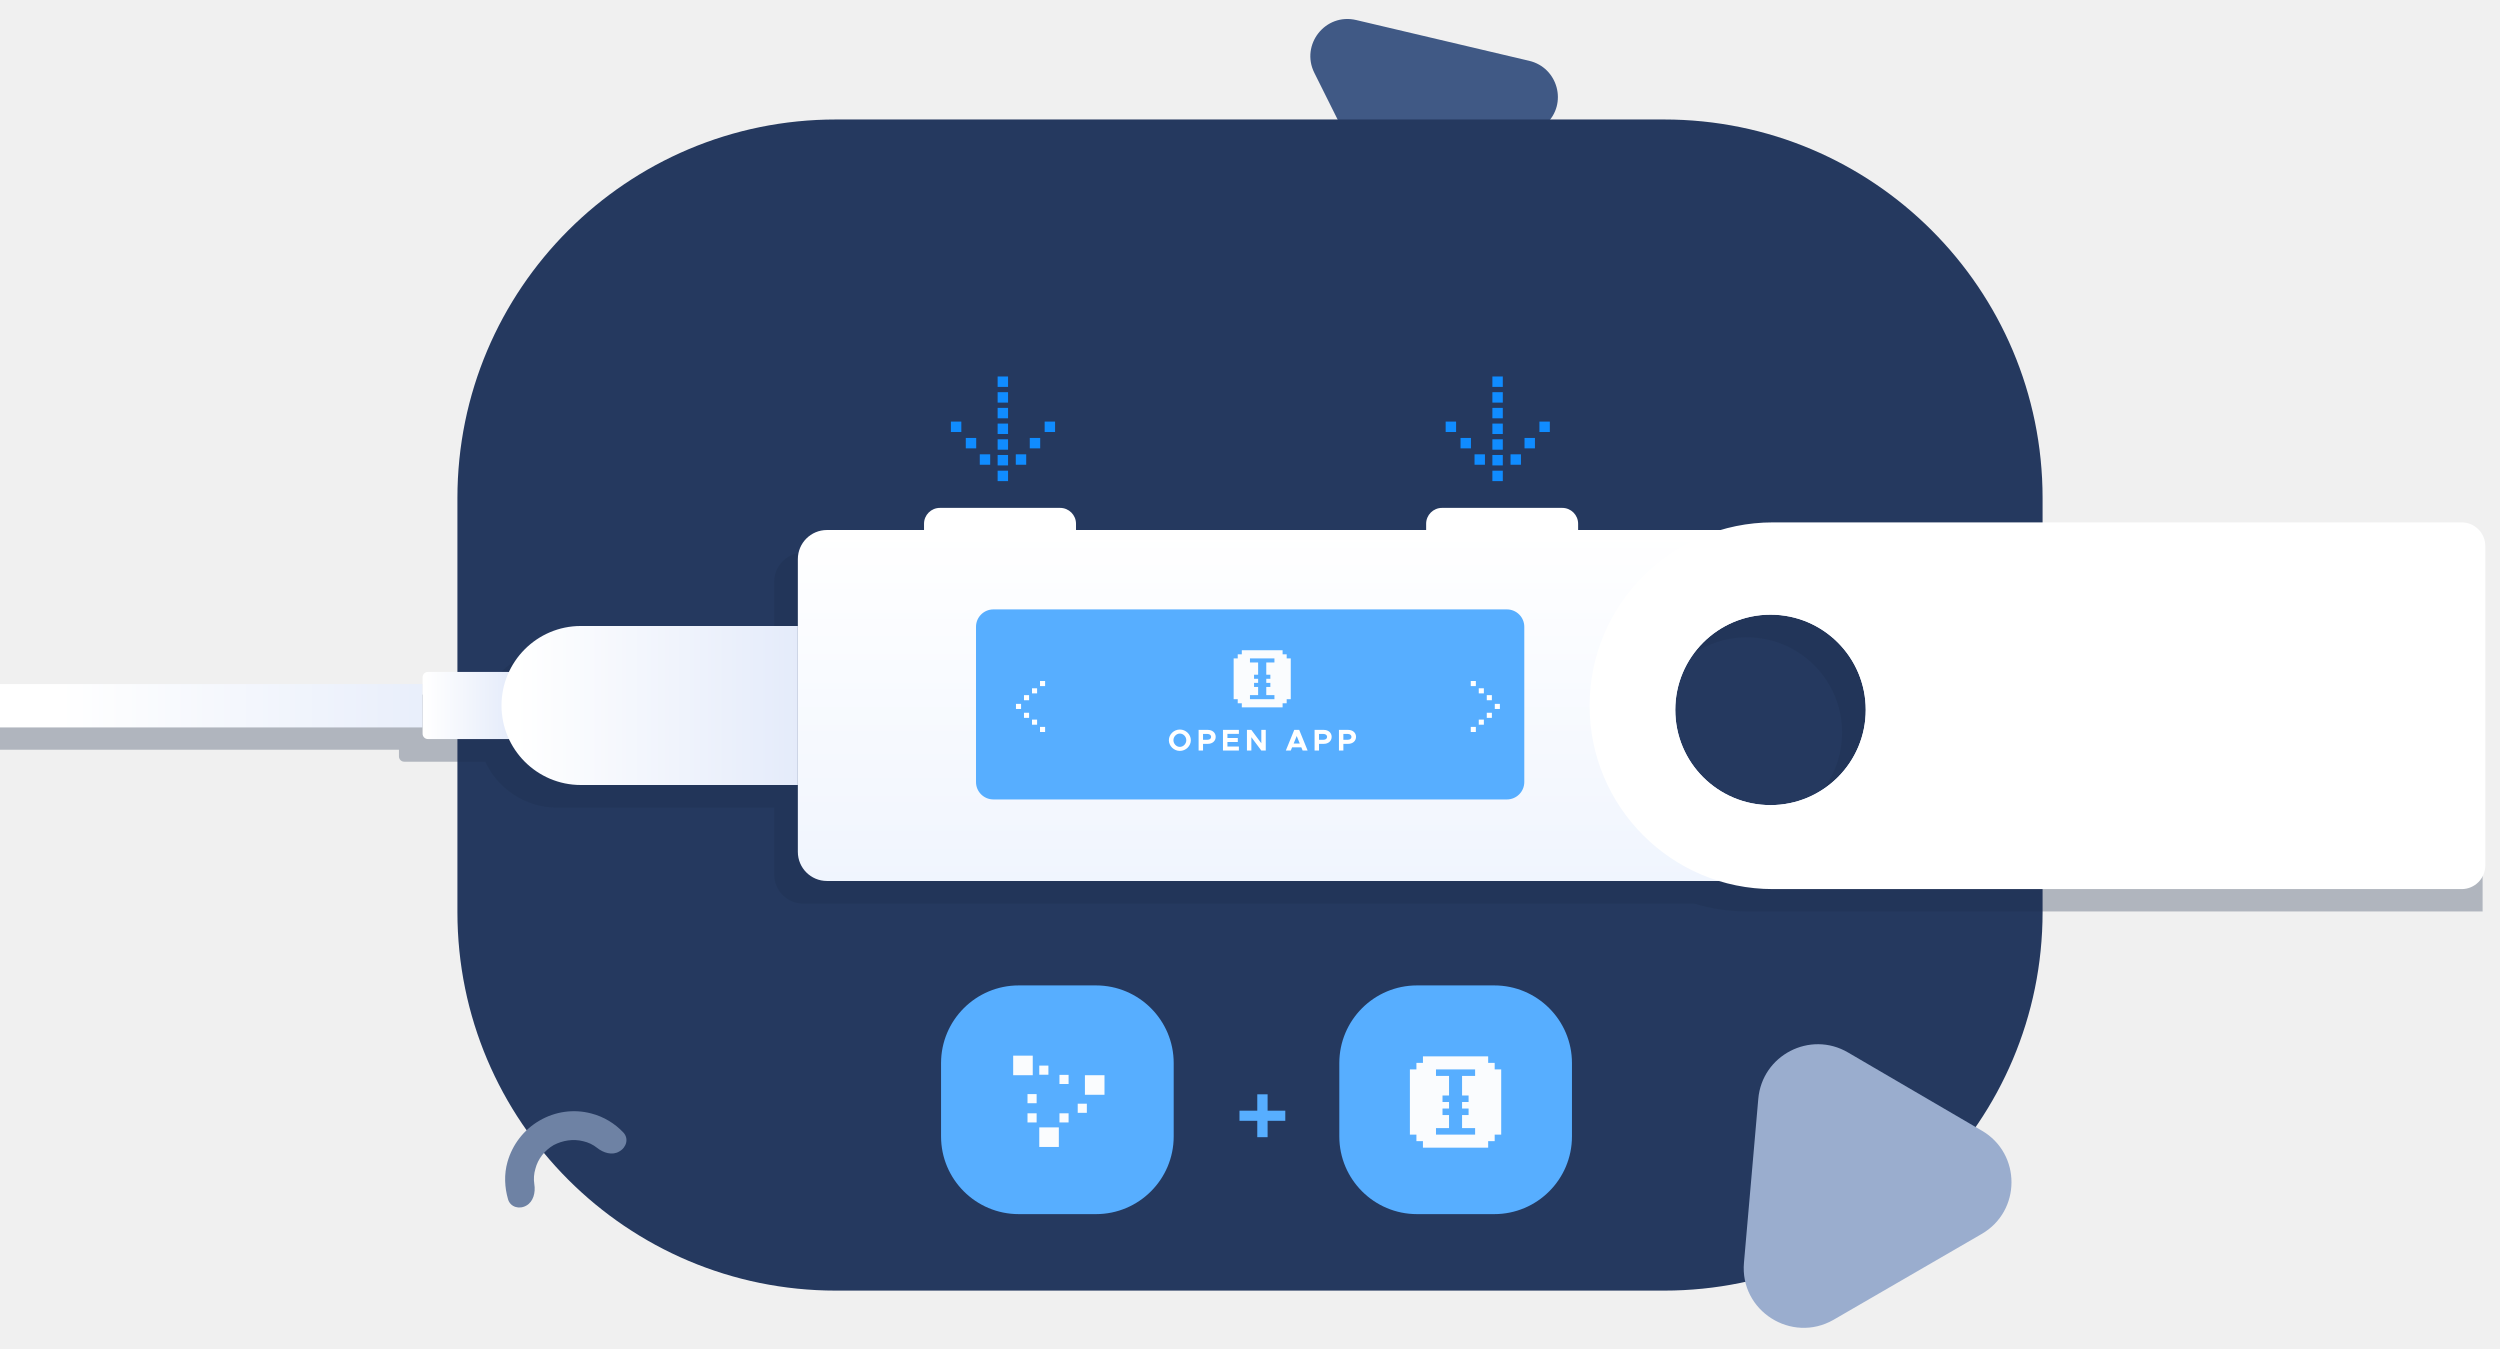
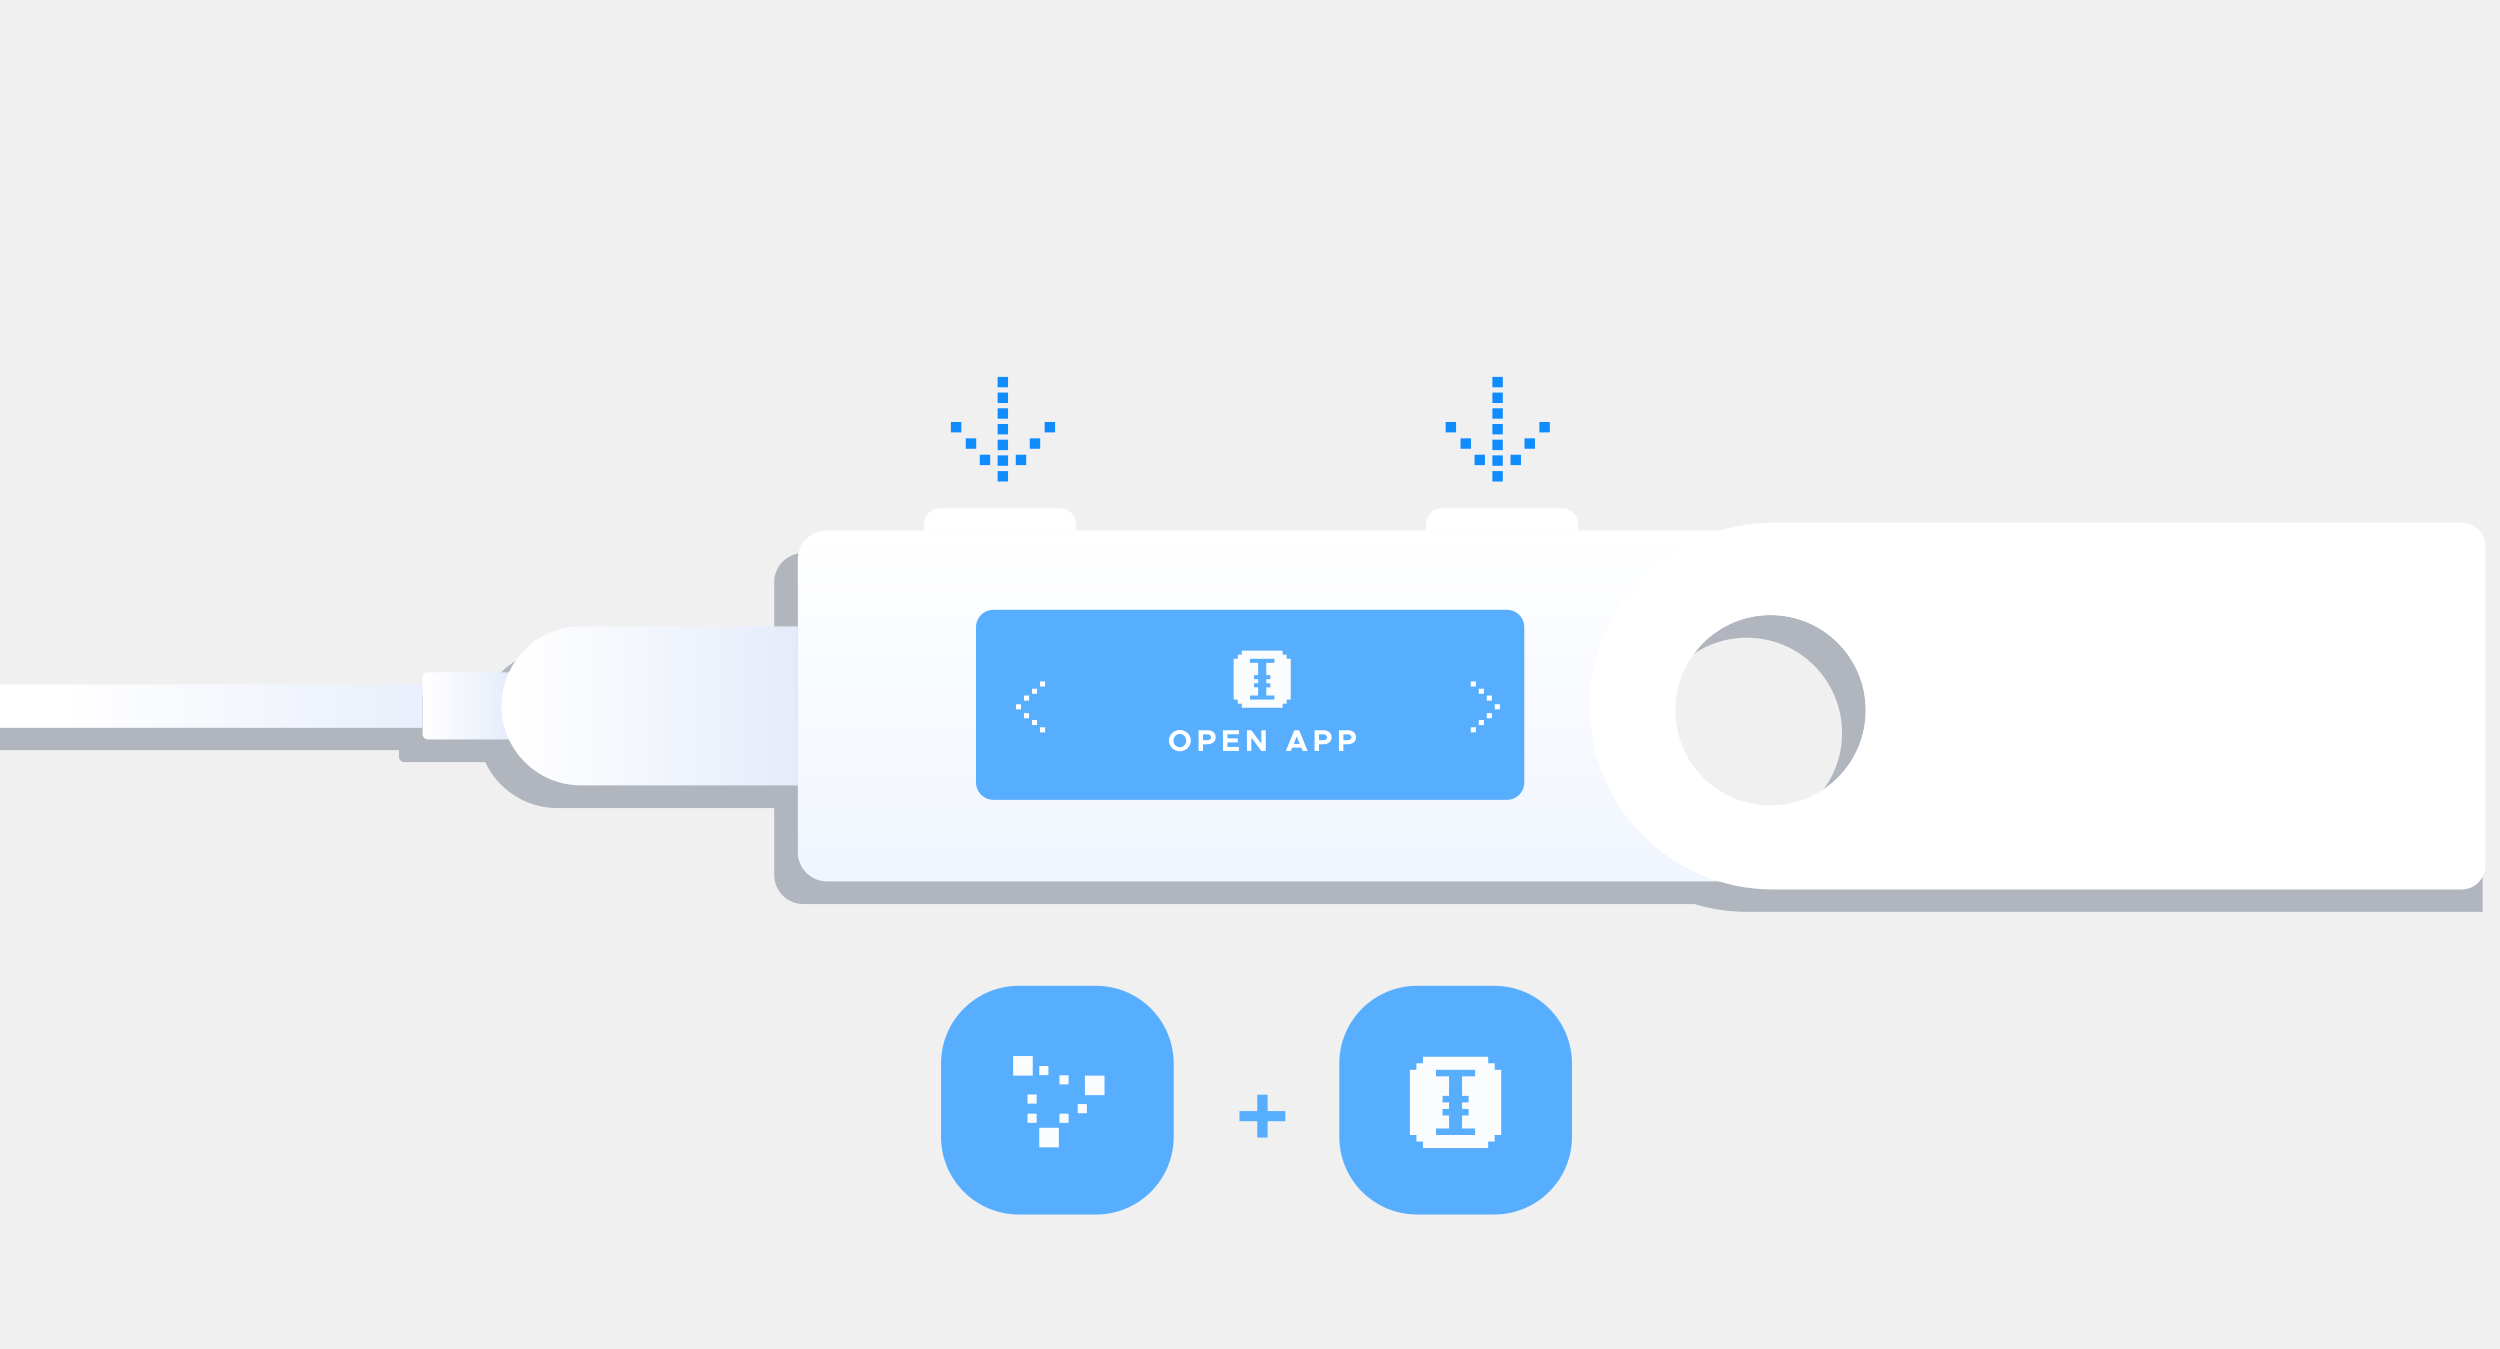
<svg xmlns="http://www.w3.org/2000/svg" width="634" height="342" viewBox="0 0 634 342" fill="none">
  <g clip-path="url(#clip0)">
-     <path d="M387.79 15.42C395.114 17.138 397.611 26.331 392.072 31.461L365.536 56.066C360.915 60.325 353.52 59.022 350.719 53.37L333.309 18.455C329.771 11.351 336.077 3.23 343.935 5.082L387.79 15.42Z" fill="#405985" />
-     <rect x="116" y="30.3" width="402" height="297" rx="96" fill="#25395F" />
-     <path d="M133.514 305.718C131.746 306.777 129.452 306.147 128.852 304.183C127.959 301.127 127.8 297.8 128.708 294.627C129.957 290.265 132.83 286.492 136.826 284.177C140.822 281.862 145.481 281.2 149.896 282.362C153.121 283.183 155.932 284.92 158.082 287.201C159.515 288.721 158.884 291.014 157.03 292.023C155.262 293.083 153.018 292.365 151.434 291.105C150.407 290.281 149.23 289.718 147.903 289.414C145.385 288.77 142.714 289.192 140.399 290.398C138.121 291.74 136.422 293.88 135.778 296.396C135.387 297.673 135.307 299.012 135.5 300.279C135.863 302.452 135.232 304.745 133.514 305.718Z" fill="#6E82A4" />
-     <path d="M502.51 312.957C512.634 307.139 512.634 292.551 502.594 286.733L468.677 266.917C459.059 261.267 446.825 267.592 445.897 278.722L442.269 320.209C441.172 332.436 454.334 340.784 464.965 334.713L502.51 312.957Z" fill="#9AADCE" />
-     <path opacity="0.3" fill-rule="evenodd" clip-rule="evenodd" d="M629.592 138.174L443.139 138.174C438.45 138.174 433.924 138.868 429.656 140.159H394.213V138.572C394.213 136.35 392.411 134.549 390.189 134.549H359.694C357.472 134.549 355.67 136.35 355.67 138.572V140.159H266.876V138.572C266.876 136.35 265.074 134.549 262.852 134.549H232.357C230.135 134.549 228.333 136.35 228.333 138.572V140.159H203.711C199.637 140.159 196.334 143.462 196.334 147.536V164.499H141.298C133.224 164.499 126.261 169.28 123.058 176.156C123.025 176.154 122.992 176.153 122.958 176.153H102.513C101.772 176.153 101.172 176.753 101.172 177.494L101.172 179.192H-4.35V190.131H101.172L101.172 191.83C101.172 192.571 101.772 193.171 102.513 193.171H122.958C122.975 193.171 122.992 193.171 123.008 193.17C123.025 193.17 123.042 193.169 123.058 193.168C126.261 200.044 133.224 204.824 141.298 204.824H196.334V221.788C196.334 225.862 199.637 229.164 203.711 229.164H429.659C433.925 230.455 438.451 231.149 443.139 231.149L629.592 231.149V138.174ZM463.026 199.279C465.63 195.425 467.151 190.779 467.151 185.777C467.151 184.11 466.982 182.482 466.66 180.91C465.862 177.008 464.123 173.449 461.69 170.481C457.261 165.076 450.534 161.627 443.001 161.627C436.332 161.627 430.294 164.33 425.924 168.7C421.554 173.07 418.851 179.107 418.851 185.776C418.851 191.286 420.695 196.364 423.801 200.428C428.214 206.202 435.172 209.926 443.001 209.926C451.336 209.926 458.686 205.703 463.026 199.279Z" fill="#1B2D4B" />
-     <path d="M130.3 171.745C130.3 171.005 129.699 170.404 128.959 170.404H108.513C107.772 170.404 107.172 171.005 107.172 171.745V186.082C107.172 186.822 107.772 187.423 108.513 187.423H128.959C129.699 187.423 130.3 186.822 130.3 186.082V171.745Z" fill="url(#paint0_linear)" />
-     <path d="M202.334 158.751H147.298C136.188 158.751 127.181 167.803 127.181 178.913C127.181 190.024 136.188 199.076 147.298 199.076H202.334V158.751Z" fill="url(#paint1_linear)" />
-     <path d="M-4.35 173.477H107.126V184.477H-4.35V173.477Z" fill="url(#paint2_linear)" />
-     <path d="M361.67 134.411H400.212V132.824C400.212 130.602 398.411 128.801 396.189 128.801H365.693C363.471 128.801 361.67 130.602 361.67 132.824V134.411Z" fill="white" />
-     <path d="M234.333 134.411H272.875V132.824C272.875 130.602 271.074 128.801 268.852 128.801H238.356C236.134 128.801 234.333 130.602 234.333 132.824V134.411Z" fill="white" />
-     <path fill-rule="evenodd" clip-rule="evenodd" d="M209.71 134.411C205.637 134.411 202.334 137.714 202.334 141.788V216.039C202.334 220.113 205.637 223.416 209.71 223.416H488.217C492.291 223.416 495.593 220.113 495.593 216.039V141.788C495.593 137.714 492.291 134.411 488.217 134.411H209.71ZM449.001 204.178C462.339 204.178 473.151 193.366 473.151 180.028C473.151 166.69 462.339 155.878 449.001 155.878C435.663 155.878 424.851 166.69 424.851 180.028C424.851 193.366 435.663 204.178 449.001 204.178Z" fill="url(#paint3_linear)" />
-     <path fill-rule="evenodd" clip-rule="evenodd" d="M449.625 132.476C423.944 132.476 403.125 153.294 403.125 178.976C403.125 204.657 423.944 225.475 449.625 225.475H624.274C627.587 225.475 630.274 222.789 630.274 219.475V138.476C630.274 135.162 627.587 132.476 624.274 132.476H449.625ZM449.001 204.177C462.339 204.177 473.151 193.365 473.151 180.027C473.151 166.689 462.339 155.877 449.001 155.877C435.663 155.877 424.851 166.689 424.851 180.027C424.851 193.365 435.663 204.177 449.001 204.177Z" fill="white" />
-     <rect x="247.515" y="154.545" width="139.046" height="48.194" rx="4.412" fill="#57AEFF" />
-     <rect x="381.11" y="119.367" width="2.642" height="2.642" transform="rotate(90 381.11 119.367)" fill="#108CFF" />
-     <rect x="381.11" y="115.386" width="2.642" height="2.642" transform="rotate(90 381.11 115.386)" fill="#108CFF" />
-     <rect x="381.11" y="111.403" width="2.642" height="2.642" transform="rotate(90 381.11 111.403)" fill="#108CFF" />
-     <rect x="381.11" y="107.422" width="2.642" height="2.642" transform="rotate(90 381.11 107.422)" fill="#108CFF" />
-     <rect x="381.11" y="103.44" width="2.642" height="2.642" transform="rotate(90 381.11 103.44)" fill="#108CFF" />
-     <rect x="381.11" y="99.458" width="2.642" height="2.642" transform="rotate(90 381.11 99.458)" fill="#108CFF" />
-     <rect x="381.11" y="95.477" width="2.642" height="2.642" transform="rotate(90 381.11 95.4766)" fill="#108CFF" />
-     <rect x="385.713" y="115.216" width="2.642" height="2.642" transform="rotate(90 385.713 115.216)" fill="#108CFF" />
-     <rect width="2.642" height="2.642" transform="matrix(-4.37114e-08 1 1 4.37114e-08 373.941 115.216)" fill="#108CFF" />
-     <rect x="389.261" y="111.064" width="2.642" height="2.642" transform="rotate(90 389.261 111.064)" fill="#108CFF" />
-     <rect width="2.642" height="2.642" transform="matrix(-4.37114e-08 1 1 4.37114e-08 370.393 111.064)" fill="#108CFF" />
-     <rect x="393.035" y="106.914" width="2.642" height="2.642" transform="rotate(90 393.035 106.914)" fill="#108CFF" />
-     <rect width="2.642" height="2.642" transform="matrix(-4.37114e-08 1 1 4.37114e-08 366.619 106.914)" fill="#108CFF" />
-     <rect x="255.641" y="119.367" width="2.642" height="2.642" transform="rotate(90 255.641 119.367)" fill="#108CFF" />
-     <rect x="255.641" y="115.386" width="2.642" height="2.642" transform="rotate(90 255.641 115.386)" fill="#108CFF" />
-     <rect x="255.641" y="111.403" width="2.642" height="2.642" transform="rotate(90 255.641 111.403)" fill="#108CFF" />
-     <rect x="255.641" y="107.422" width="2.642" height="2.642" transform="rotate(90 255.641 107.422)" fill="#108CFF" />
-     <rect x="255.641" y="103.44" width="2.642" height="2.642" transform="rotate(90 255.641 103.44)" fill="#108CFF" />
-     <rect x="255.641" y="99.458" width="2.642" height="2.642" transform="rotate(90 255.641 99.458)" fill="#108CFF" />
-     <rect x="255.641" y="95.477" width="2.642" height="2.642" transform="rotate(90 255.641 95.4766)" fill="#108CFF" />
-     <rect x="260.245" y="115.216" width="2.642" height="2.642" transform="rotate(90 260.245 115.216)" fill="#108CFF" />
-     <rect width="2.642" height="2.642" transform="matrix(-4.37114e-08 1 1 4.37114e-08 248.472 115.216)" fill="#108CFF" />
-     <rect x="263.793" y="111.064" width="2.642" height="2.642" transform="rotate(90 263.793 111.064)" fill="#108CFF" />
-     <rect width="2.642" height="2.642" transform="matrix(-4.37114e-08 1 1 4.37114e-08 244.924 111.064)" fill="#108CFF" />
-     <rect x="267.566" y="106.914" width="2.642" height="2.642" transform="rotate(90 267.566 106.914)" fill="#108CFF" />
-     <rect width="2.642" height="2.642" transform="matrix(-4.37114e-08 1 1 4.37114e-08 241.15 106.914)" fill="#108CFF" />
-     <rect x="258.943" y="179.796" width="1.293" height="1.293" transform="rotate(-180 258.943 179.796)" fill="white" />
-     <rect x="260.975" y="182.05" width="1.293" height="1.293" transform="rotate(-180 260.975 182.05)" fill="white" />
-     <rect width="1.293" height="1.293" transform="matrix(-1 -8.74228e-08 -8.74228e-08 1 260.975 176.287)" fill="white" />
-     <rect x="263.008" y="183.786" width="1.293" height="1.293" transform="rotate(-180 263.008 183.786)" fill="white" />
-     <rect width="1.293" height="1.293" transform="matrix(-1 -8.74228e-08 -8.74228e-08 1 263.008 174.55)" fill="white" />
-     <rect x="265.039" y="185.634" width="1.293" height="1.293" transform="rotate(-180 265.039 185.634)" fill="white" />
-     <rect width="1.293" height="1.293" transform="matrix(-1 -8.74228e-08 -8.74228e-08 1 265.04 172.702)" fill="white" />
-     <rect width="1.293" height="1.293" transform="matrix(1 -8.74228e-08 -8.74228e-08 -1 379.078 179.796)" fill="white" />
-     <rect width="1.293" height="1.293" transform="matrix(1 -8.74228e-08 -8.74228e-08 -1 377.046 182.05)" fill="white" />
-     <rect x="377.046" y="176.287" width="1.293" height="1.293" fill="white" />
-     <rect width="1.293" height="1.293" transform="matrix(1 -8.74228e-08 -8.74228e-08 -1 375.014 183.786)" fill="white" />
-     <rect x="375.014" y="174.55" width="1.293" height="1.293" fill="white" />
-     <rect width="1.293" height="1.293" transform="matrix(1 -8.74228e-08 -8.74228e-08 -1 372.982 185.634)" fill="white" />
-     <rect x="372.982" y="172.702" width="1.293" height="1.293" fill="white" />
-     <path d="M299.21 190.432C300.728 190.432 301.995 189.189 301.995 187.717C301.995 186.244 300.728 185.009 299.21 185.009C297.708 185.009 296.426 186.244 296.426 187.717C296.426 189.189 297.708 190.432 299.21 190.432ZM299.21 189.41C298.333 189.41 297.585 188.632 297.585 187.717C297.585 186.809 298.333 186.031 299.21 186.031C300.095 186.031 300.843 186.809 300.843 187.717C300.843 188.632 300.095 189.41 299.21 189.41ZM303.967 190.341H305.088V188.64H306.324C307.461 188.64 308.3 187.907 308.3 186.87C308.3 185.832 307.461 185.1 306.324 185.1H303.967V190.341ZM305.088 187.61V186.13H306.202C306.759 186.13 307.14 186.42 307.14 186.87C307.14 187.32 306.759 187.61 306.202 187.61H305.088ZM314.182 186.115V185.1H310.147V190.341H314.182V189.326H311.276V188.174H313.908V187.16H311.276V186.115H314.182ZM316.224 190.341H317.345V186.954L319.87 190.341H320.999V185.1H319.87V188.487L317.345 185.1H316.224V190.341ZM330.349 190.341H331.615L329.48 185.1H328.221L326.085 190.341H327.344L327.679 189.517H330.014L330.349 190.341ZM328.068 188.563L328.846 186.649L329.624 188.563H328.068ZM333.377 190.341H334.499V188.64H335.735C336.871 188.64 337.71 187.907 337.71 186.87C337.71 185.832 336.871 185.1 335.735 185.1H333.377V190.341ZM334.499 187.61V186.13H335.613C336.169 186.13 336.551 186.42 336.551 186.87C336.551 187.32 336.169 187.61 335.613 187.61H334.499ZM339.558 190.341H340.679V188.64H341.915C343.051 188.64 343.89 187.907 343.89 186.87C343.89 185.832 343.051 185.1 341.915 185.1H339.558V190.341ZM340.679 187.61V186.13H341.793C342.35 186.13 342.731 186.42 342.731 186.87C342.731 187.32 342.35 187.61 341.793 187.61H340.679Z" fill="white" />
-     <path fill-rule="evenodd" clip-rule="evenodd" d="M314.922 164.901V165.936H313.887V166.97H312.853V177.315H313.887V178.35H314.922V179.384H325.267V178.35H326.301V177.315H327.336V166.97H326.301V165.936H325.267V164.901H314.922ZM323.197 168.005V166.97H316.99V168.005H319.059V171.108H318.025V172.143H319.059V173.177H318.025V174.212H319.059V176.281H316.99V177.315H323.197V176.281H321.128V174.212H322.163V173.177H321.128V172.143H322.163V171.108H321.128V168.005L323.197 168.005Z" fill="#FAFCFE" />
-     <path d="M314.334 284.237V281.669H318.846V277.517H321.462V281.669H325.95V284.237H321.462V288.389H318.846V284.237H314.334Z" fill="#57AEFF" />
-     <rect x="238.65" y="249.901" width="59" height="58" rx="19.709" fill="#57AEFF" />
-     <rect x="339.65" y="249.901" width="59" height="58" rx="19.709" fill="#57AEFF" />
-     <rect x="256.943" y="267.712" width="4.962" height="4.962" fill="#FAFCFE" />
-     <rect x="275.136" y="272.674" width="4.962" height="4.962" fill="#FAFCFE" />
-     <rect x="263.559" y="285.905" width="4.962" height="4.962" fill="#FAFCFE" />
-     <rect x="260.574" y="282.336" width="2.316" height="2.316" fill="#FAFCFE" />
-     <rect x="260.574" y="277.462" width="2.316" height="2.316" fill="#FAFCFE" />
-     <rect x="263.559" y="270.236" width="2.316" height="2.316" fill="#FAFCFE" />
-     <rect x="268.678" y="272.587" width="2.316" height="2.316" fill="#FAFCFE" />
-     <rect x="268.678" y="282.336" width="2.316" height="2.316" fill="#FAFCFE" />
-     <rect x="273.309" y="279.898" width="2.316" height="2.316" fill="#FAFCFE" />
-     <path fill-rule="evenodd" clip-rule="evenodd" d="M360.858 267.893V269.547H359.204V271.2H357.55V287.74H359.204V289.394H360.858V291.048H377.397V289.394H379.051V287.74H380.705V271.2H379.051V269.547H377.397V267.893H360.858ZM374.089 272.854V271.2H364.166V272.854H367.474V277.816H365.82V279.47H367.474V281.124H365.82V282.777H367.474V286.085H364.166V287.739H374.089V286.085H370.781V282.777H372.435V281.124H370.781V279.47H372.435V277.816H370.781V272.854L374.089 272.854Z" fill="#FAFCFE" />
+     <path opacity="0.3" fill-rule="evenodd" clip-rule="evenodd" d="M629.592 138.273L443.139 138.273C438.45 138.273 433.924 138.968 429.656 140.259H394.213V138.672C394.213 136.45 392.411 134.648 390.189 134.648H359.694C357.472 134.648 355.67 136.45 355.67 138.672V140.259H266.876V138.672C266.876 136.45 265.074 134.648 262.852 134.648H232.357C230.135 134.648 228.333 136.45 228.333 138.672V140.259H203.711C199.637 140.259 196.334 143.561 196.334 147.635V164.599H141.298C133.224 164.599 126.261 169.379 123.058 176.256C123.025 176.253 122.992 176.252 122.958 176.252H102.513C101.772 176.252 101.172 176.853 101.172 177.593L101.172 179.291H-4.35V190.231H101.172L101.172 191.929C101.172 192.67 101.772 193.271 102.513 193.271H122.958C122.975 193.271 122.992 193.27 123.008 193.27C123.025 193.269 123.042 193.268 123.058 193.267C126.261 200.144 133.224 204.924 141.298 204.924H196.334V221.887C196.334 225.961 199.637 229.263 203.711 229.263H429.659C433.925 230.554 438.451 231.248 443.139 231.248L629.592 231.248V138.273ZM463.026 199.379C465.63 195.524 467.151 190.878 467.151 185.876C467.151 184.209 466.982 182.581 466.66 181.009C465.862 177.108 464.123 173.549 461.69 170.58C457.261 165.175 450.534 161.726 443.001 161.726C436.332 161.726 430.294 164.429 425.924 168.8C421.554 173.17 418.851 179.207 418.851 185.875C418.851 191.385 420.695 196.464 423.801 200.527C428.214 206.301 435.172 210.025 443.001 210.025C451.336 210.025 458.686 205.802 463.026 199.379Z" fill="#1B2D4B" />
+     <path d="M130.3 171.845C130.3 171.104 129.699 170.504 128.959 170.504H108.513C107.773 170.504 107.172 171.104 107.172 171.845V186.181C107.172 186.922 107.773 187.522 108.513 187.522H128.959C129.699 187.522 130.3 186.922 130.3 186.181V171.845Z" fill="url(#paint0_linear)" />
+     <path d="M202.334 158.85H147.298C136.188 158.85 127.181 167.902 127.181 179.013V179.013C127.181 190.123 136.188 199.175 147.298 199.175H202.334V158.85Z" fill="url(#paint1_linear)" />
+     <path d="M-4.35 173.576H107.126V184.576H-4.35V173.576Z" fill="url(#paint2_linear)" />
+     <path d="M361.67 134.511H400.212V132.924C400.212 130.702 398.411 128.9 396.189 128.9H365.693C363.471 128.9 361.67 130.702 361.67 132.924V134.511Z" fill="white" />
+     <path d="M234.333 134.511H272.875V132.924C272.875 130.702 271.074 128.9 268.852 128.9H238.356C236.134 128.9 234.333 130.702 234.333 132.924V134.511Z" fill="white" />
+     <path fill-rule="evenodd" clip-rule="evenodd" d="M209.71 134.51C205.637 134.51 202.334 137.813 202.334 141.887V216.139C202.334 220.212 205.637 223.515 209.71 223.515H488.217C492.291 223.515 495.593 220.212 495.593 216.139V141.887C495.593 137.813 492.291 134.51 488.217 134.51H209.71ZM449.001 204.277C462.339 204.277 473.151 193.465 473.151 180.127C473.151 166.789 462.339 155.977 449.001 155.977C435.663 155.977 424.851 166.789 424.851 180.127C424.851 193.465 435.663 204.277 449.001 204.277Z" fill="url(#paint3_linear)" />
+     <path fill-rule="evenodd" clip-rule="evenodd" d="M449.625 132.575C423.944 132.575 403.125 153.394 403.125 179.075C403.125 204.756 423.944 225.575 449.625 225.575H624.274C627.587 225.575 630.274 222.889 630.274 219.575V138.575C630.274 135.262 627.587 132.575 624.274 132.575H449.625ZM449.001 204.277C462.339 204.277 473.151 193.464 473.151 180.127C473.151 166.789 462.339 155.977 449.001 155.977C435.663 155.977 424.851 166.789 424.851 180.127C424.851 193.464 435.663 204.277 449.001 204.277Z" fill="white" />
+     <rect x="247.515" y="154.645" width="139.046" height="48.194" rx="4.412" fill="#57AEFF" />
+     <rect x="381.11" y="119.467" width="2.642" height="2.642" transform="rotate(90 381.11 119.467)" fill="#108CFF" />
+     <rect x="381.11" y="115.485" width="2.642" height="2.642" transform="rotate(90 381.11 115.485)" fill="#108CFF" />
+     <rect x="381.11" y="111.503" width="2.642" height="2.642" transform="rotate(90 381.11 111.503)" fill="#108CFF" />
+     <rect x="381.11" y="107.521" width="2.642" height="2.642" transform="rotate(90 381.11 107.521)" fill="#108CFF" />
+     <rect x="381.11" y="103.54" width="2.642" height="2.642" transform="rotate(90 381.11 103.54)" fill="#108CFF" />
+     <rect x="381.11" y="99.558" width="2.642" height="2.642" transform="rotate(90 381.11 99.5579)" fill="#108CFF" />
+     <rect x="381.11" y="95.576" width="2.642" height="2.642" transform="rotate(90 381.11 95.5762)" fill="#108CFF" />
+     <rect x="385.713" y="115.315" width="2.642" height="2.642" transform="rotate(90 385.713 115.315)" fill="#108CFF" />
+     <rect width="2.642" height="2.642" transform="matrix(-4.37114e-08 1 1 4.37114e-08 373.941 115.315)" fill="#108CFF" />
+     <rect x="389.261" y="111.164" width="2.642" height="2.642" transform="rotate(90 389.261 111.164)" fill="#108CFF" />
+     <rect width="2.642" height="2.642" transform="matrix(-4.37114e-08 1 1 4.37114e-08 370.393 111.164)" fill="#108CFF" />
+     <rect x="393.035" y="107.013" width="2.642" height="2.642" transform="rotate(90 393.035 107.013)" fill="#108CFF" />
+     <rect width="2.642" height="2.642" transform="matrix(-4.37114e-08 1 1 4.37114e-08 366.619 107.013)" fill="#108CFF" />
+     <rect x="255.641" y="119.467" width="2.642" height="2.642" transform="rotate(90 255.641 119.467)" fill="#108CFF" />
+     <rect x="255.641" y="115.485" width="2.642" height="2.642" transform="rotate(90 255.641 115.485)" fill="#108CFF" />
+     <rect x="255.641" y="111.503" width="2.642" height="2.642" transform="rotate(90 255.641 111.503)" fill="#108CFF" />
+     <rect x="255.641" y="107.521" width="2.642" height="2.642" transform="rotate(90 255.641 107.521)" fill="#108CFF" />
+     <rect x="255.641" y="103.54" width="2.642" height="2.642" transform="rotate(90 255.641 103.54)" fill="#108CFF" />
+     <rect x="255.641" y="99.558" width="2.642" height="2.642" transform="rotate(90 255.641 99.5579)" fill="#108CFF" />
+     <rect x="255.641" y="95.576" width="2.642" height="2.642" transform="rotate(90 255.641 95.5762)" fill="#108CFF" />
+     <rect x="260.244" y="115.315" width="2.642" height="2.642" transform="rotate(90 260.244 115.315)" fill="#108CFF" />
+     <rect width="2.642" height="2.642" transform="matrix(-4.37114e-08 1 1 4.37114e-08 248.472 115.315)" fill="#108CFF" />
+     <rect x="263.793" y="111.164" width="2.642" height="2.642" transform="rotate(90 263.793 111.164)" fill="#108CFF" />
+     <rect width="2.642" height="2.642" transform="matrix(-4.37114e-08 1 1 4.37114e-08 244.924 111.164)" fill="#108CFF" />
+     <rect x="267.566" y="107.013" width="2.642" height="2.642" transform="rotate(90 267.566 107.013)" fill="#108CFF" />
+     <rect width="2.642" height="2.642" transform="matrix(-4.37114e-08 1 1 4.37114e-08 241.15 107.013)" fill="#108CFF" />
+     <rect x="258.944" y="179.896" width="1.293" height="1.293" transform="rotate(-180 258.944 179.896)" fill="white" />
+     <rect x="260.976" y="182.149" width="1.293" height="1.293" transform="rotate(-180 260.976 182.149)" fill="white" />
+     <rect width="1.293" height="1.293" transform="matrix(-1 -8.74228e-08 -8.74228e-08 1 260.976 176.386)" fill="white" />
+     <rect x="263.008" y="183.886" width="1.293" height="1.293" transform="rotate(-180 263.008 183.886)" fill="white" />
+     <rect width="1.293" height="1.293" transform="matrix(-1 -8.74228e-08 -8.74228e-08 1 263.008 174.65)" fill="white" />
+     <rect x="265.039" y="185.733" width="1.293" height="1.293" transform="rotate(-180 265.039 185.733)" fill="white" />
+     <rect width="1.293" height="1.293" transform="matrix(-1 -8.74228e-08 -8.74228e-08 1 265.04 172.802)" fill="white" />
+     <rect width="1.293" height="1.293" transform="matrix(1 -8.74228e-08 -8.74228e-08 -1 379.078 179.896)" fill="white" />
+     <rect width="1.293" height="1.293" transform="matrix(1 -8.74228e-08 -8.74228e-08 -1 377.046 182.149)" fill="white" />
+     <rect x="377.046" y="176.386" width="1.293" height="1.293" fill="white" />
+     <rect width="1.293" height="1.293" transform="matrix(1 -8.74228e-08 -8.74228e-08 -1 375.014 183.886)" fill="white" />
+     <rect x="375.014" y="174.65" width="1.293" height="1.293" fill="white" />
+     <rect width="1.293" height="1.293" transform="matrix(1 -8.74228e-08 -8.74228e-08 -1 372.982 185.733)" fill="white" />
+     <rect x="372.982" y="172.802" width="1.293" height="1.293" fill="white" />
+     <path d="M299.21 190.532C300.728 190.532 301.995 189.288 301.995 187.816C301.995 186.344 300.728 185.108 299.21 185.108C297.708 185.108 296.426 186.344 296.426 187.816C296.426 189.288 297.708 190.532 299.21 190.532ZM299.21 189.509C298.333 189.509 297.585 188.731 297.585 187.816C297.585 186.908 298.333 186.13 299.21 186.13C300.095 186.13 300.843 186.908 300.843 187.816C300.843 188.731 300.095 189.509 299.21 189.509ZM303.967 190.44H305.088V188.739H306.324C307.461 188.739 308.3 188.007 308.3 186.969C308.3 185.932 307.461 185.199 306.324 185.199H303.967V190.44ZM305.088 187.709V186.229H306.202C306.759 186.229 307.14 186.519 307.14 186.969C307.14 187.419 306.759 187.709 306.202 187.709H305.088ZM314.182 186.214V185.199H310.147V190.44H314.182V189.425H311.276V188.274H313.908V187.259H311.276V186.214H314.182ZM316.224 190.44H317.345V187.053L319.87 190.44H320.999V185.199H319.87V188.586L317.345 185.199H316.224V190.44ZM330.349 190.44H331.615L329.48 185.199H328.221L326.085 190.44H327.344L327.679 189.616H330.014L330.349 190.44ZM328.068 188.663L328.846 186.748L329.624 188.663H328.068ZM333.377 190.44H334.499V188.739H335.735C336.871 188.739 337.71 188.007 337.71 186.969C337.71 185.932 336.871 185.199 335.735 185.199H333.377V190.44ZM334.499 187.709V186.229H335.613C336.169 186.229 336.551 186.519 336.551 186.969C336.551 187.419 336.169 187.709 335.613 187.709H334.499ZM339.558 190.44H340.679V188.739H341.915C343.051 188.739 343.89 188.007 343.89 186.969C343.89 185.932 343.051 185.199 341.915 185.199H339.558V190.44ZM340.679 187.709V186.229H341.793C342.35 186.229 342.731 186.519 342.731 186.969C342.731 187.419 342.35 187.709 341.793 187.709H340.679Z" fill="white" />
+     <path fill-rule="evenodd" clip-rule="evenodd" d="M314.922 165.001V166.035H313.887V167.07H312.853V177.415H313.887V178.45H314.922V179.484H325.267V178.45H326.301V177.415H327.336V167.07H326.301V166.035H325.267V165.001H314.922ZM323.197 168.104V167.07H316.99V168.104H319.059V171.208H318.025V172.243H319.059V173.277H318.025V174.312H319.059V176.381H316.99V177.415H323.197V176.381H321.128V174.312H322.163V173.277H321.128V172.243H322.163V171.208H321.128V168.104L323.197 168.104Z" fill="#FAFCFE" />
+     <path d="M314.334 284.337V281.769H318.846V277.617H321.462V281.769H325.95V284.337H321.462V288.489H318.846V284.337H314.334Z" fill="#57AEFF" />
+     <rect x="238.65" y="250.001" width="59" height="58" rx="19.709" fill="#57AEFF" />
+     <rect x="339.65" y="250.001" width="59" height="58" rx="19.709" fill="#57AEFF" />
+     <rect x="256.943" y="267.812" width="4.962" height="4.962" fill="#FAFCFE" />
+     <rect x="275.136" y="272.774" width="4.962" height="4.962" fill="#FAFCFE" />
+     <rect x="263.559" y="286.005" width="4.962" height="4.962" fill="#FAFCFE" />
+     <rect x="260.574" y="282.436" width="2.316" height="2.316" fill="#FAFCFE" />
+     <rect x="260.574" y="277.561" width="2.316" height="2.316" fill="#FAFCFE" />
+     <rect x="263.559" y="270.336" width="2.316" height="2.316" fill="#FAFCFE" />
+     <rect x="268.678" y="272.687" width="2.316" height="2.316" fill="#FAFCFE" />
+     <rect x="268.678" y="282.436" width="2.316" height="2.316" fill="#FAFCFE" />
+     <rect x="273.309" y="279.998" width="2.316" height="2.316" fill="#FAFCFE" />
+     <path fill-rule="evenodd" clip-rule="evenodd" d="M360.858 267.992V269.646H359.204V271.3H357.55V287.839H359.204V289.493H360.858V291.147H377.397V289.493H379.051V287.839H380.705V271.3H379.051V269.646H377.397V267.992H360.858ZM374.089 272.954V271.3H364.166V272.953H367.474V277.915H365.82V279.569H367.474V281.223H365.82V282.877H367.474V286.185H364.166V287.839H374.089V286.185H370.781V282.877H372.435V281.223H370.781V279.569H372.435V277.915H370.781V272.953L374.089 272.954Z" fill="#FAFCFE" />
  </g>
  <defs>
-     <linearGradient id="paint0_linear" x1="108.003" y1="177.742" x2="130.051" y2="177.742" gradientUnits="userSpaceOnUse">
+     <linearGradient id="paint0_linear" x1="108.003" y1="177.842" x2="130.051" y2="177.842" gradientUnits="userSpaceOnUse">
      <stop stop-color="white" />
      <stop offset="1" stop-color="#E4EBFA" />
    </linearGradient>
-     <linearGradient id="paint1_linear" x1="130.799" y1="181.479" x2="202.922" y2="181.479" gradientUnits="userSpaceOnUse">
+     <linearGradient id="paint1_linear" x1="130.799" y1="181.579" x2="202.922" y2="181.579" gradientUnits="userSpaceOnUse">
      <stop stop-color="white" />
      <stop offset="1" stop-color="#E4EBFA" />
    </linearGradient>
-     <linearGradient id="paint2_linear" x1="14.888" y1="173.477" x2="126.605" y2="173.477" gradientUnits="userSpaceOnUse">
+     <linearGradient id="paint2_linear" x1="14.888" y1="173.576" x2="126.605" y2="173.576" gradientUnits="userSpaceOnUse">
      <stop stop-color="white" />
      <stop offset="1" stop-color="#E4EBFA" />
    </linearGradient>
-     <linearGradient id="paint3_linear" x1="348.964" y1="134.411" x2="348.964" y2="224.225" gradientUnits="userSpaceOnUse">
+     <linearGradient id="paint3_linear" x1="348.964" y1="134.51" x2="348.964" y2="224.324" gradientUnits="userSpaceOnUse">
      <stop stop-color="white" />
      <stop offset="1" stop-color="#F0F5FE" />
    </linearGradient>
    <clipPath id="clip0">
-       <rect width="634" height="341" fill="white" transform="translate(0 0.799805)" />
+       <rect width="634" height="341" fill="white" transform="translate(0 0.899414)" />
    </clipPath>
  </defs>
</svg>
